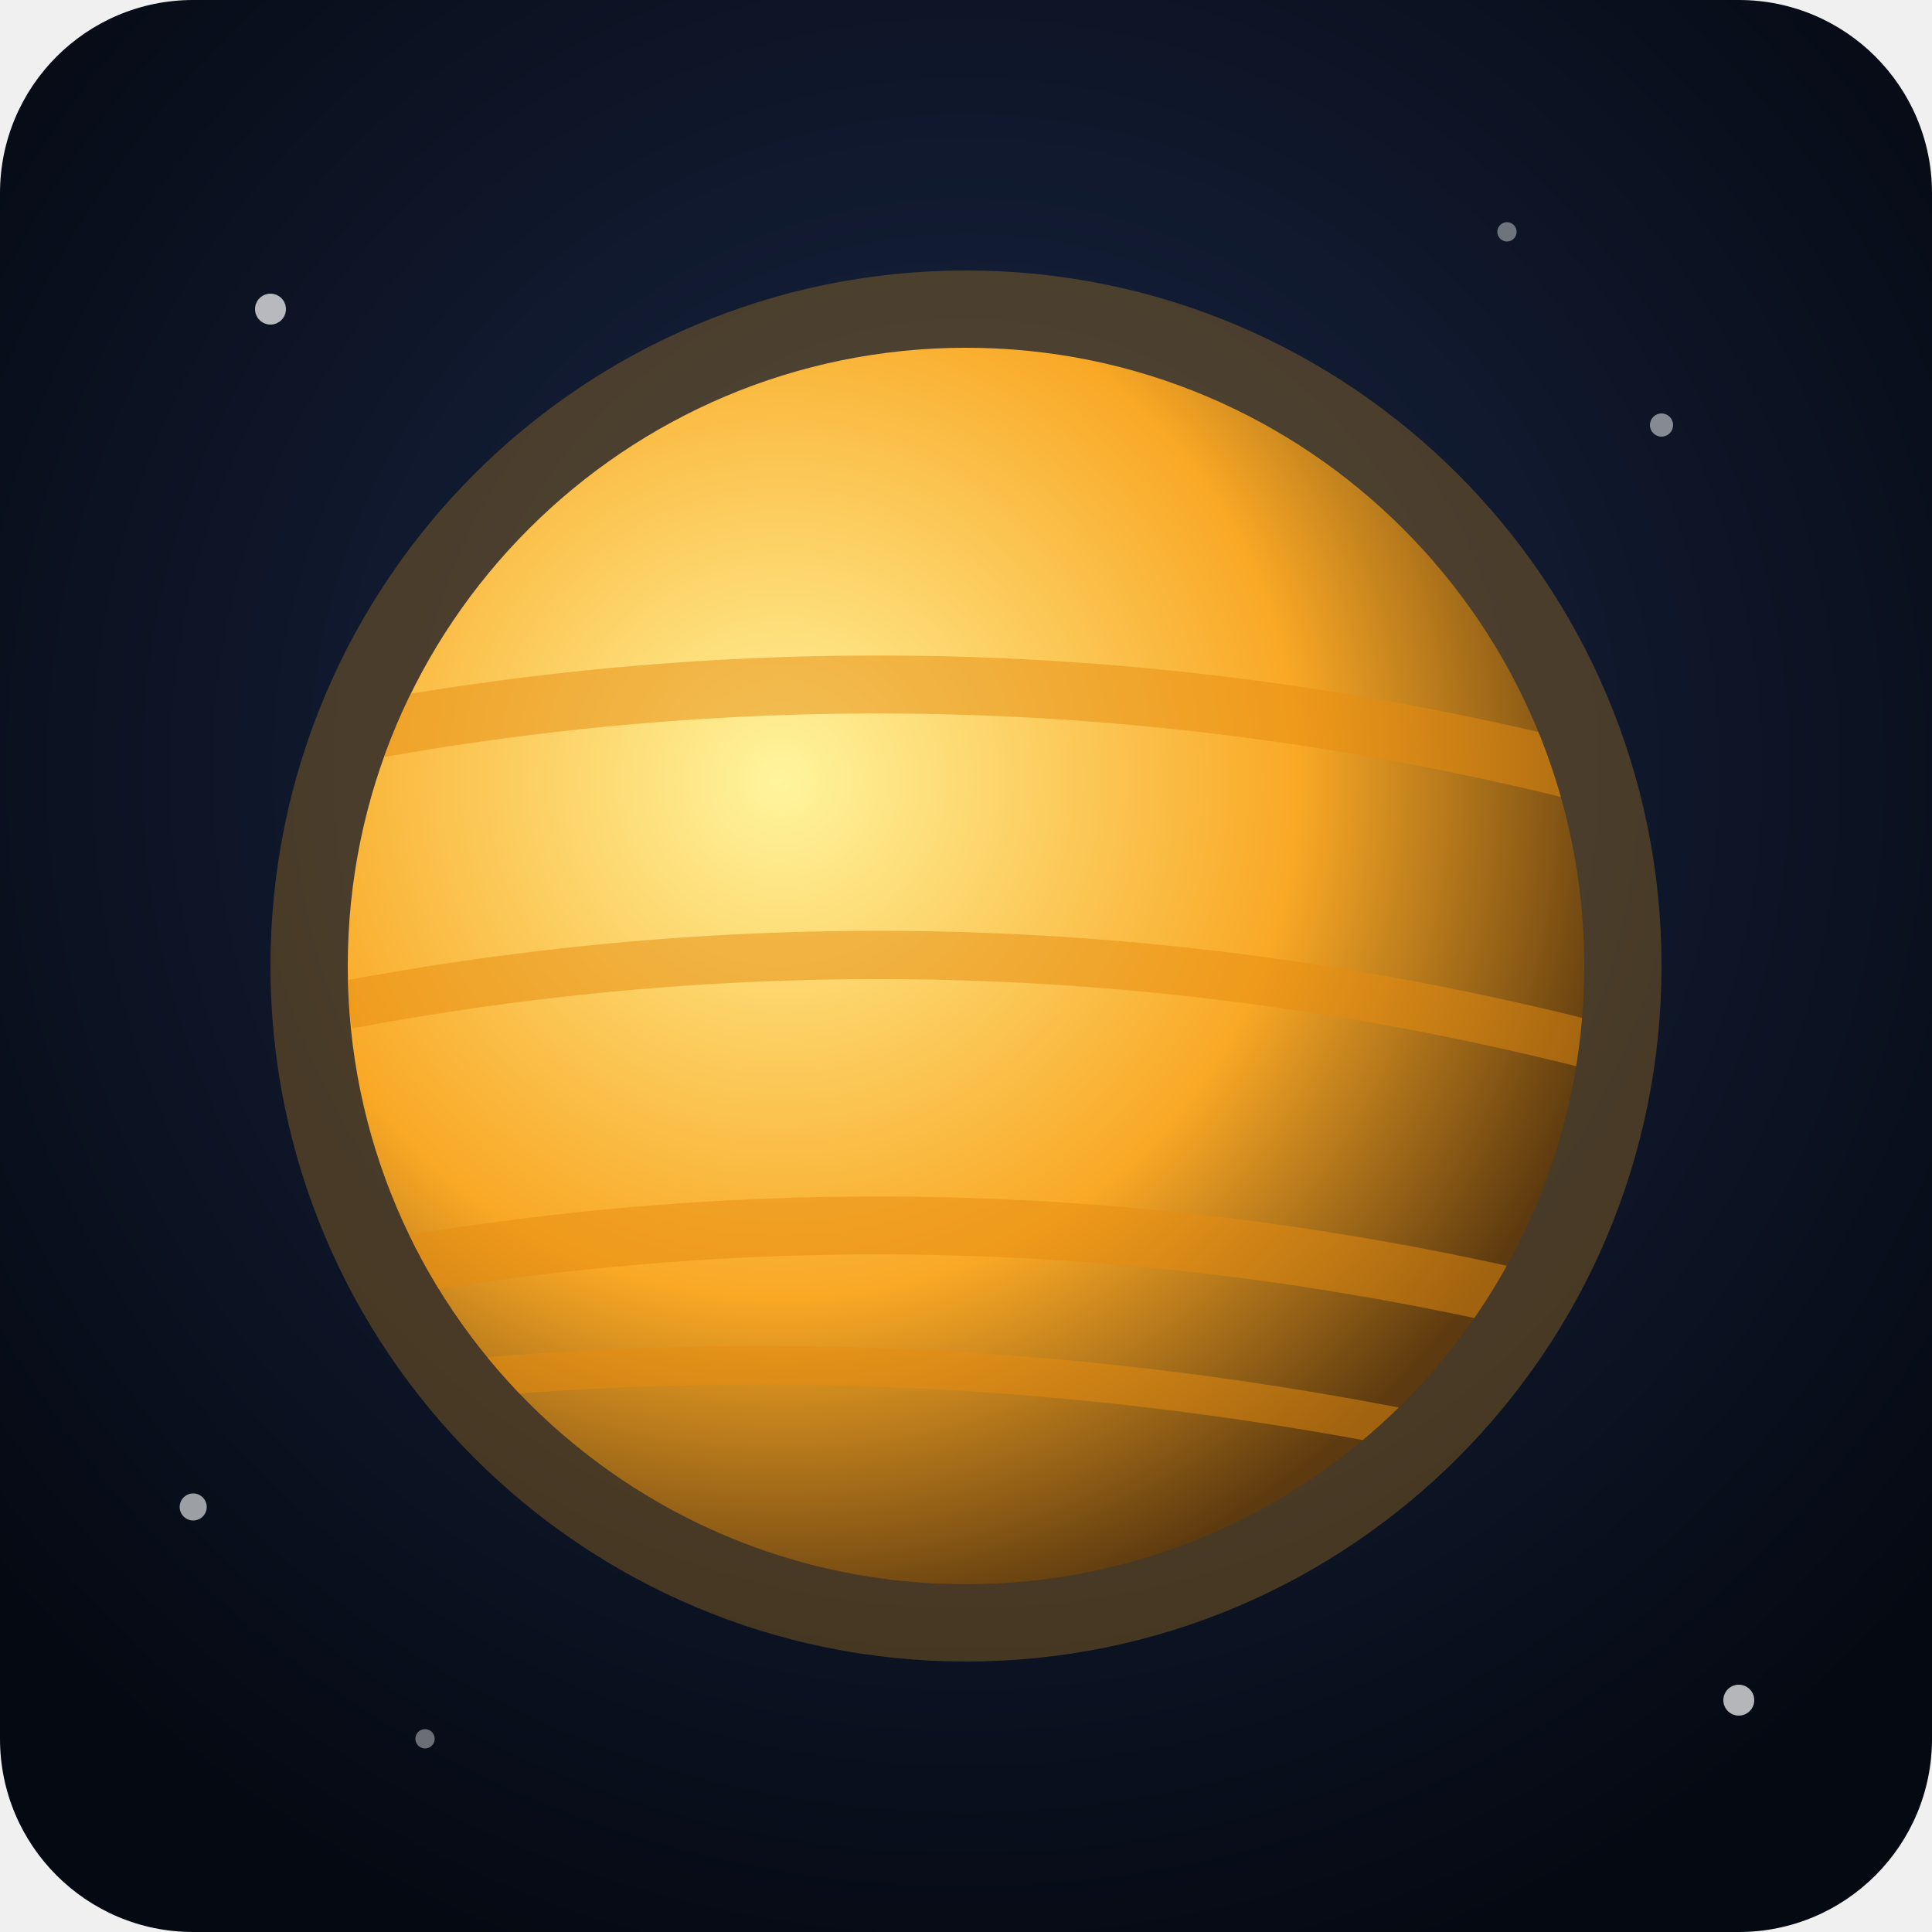
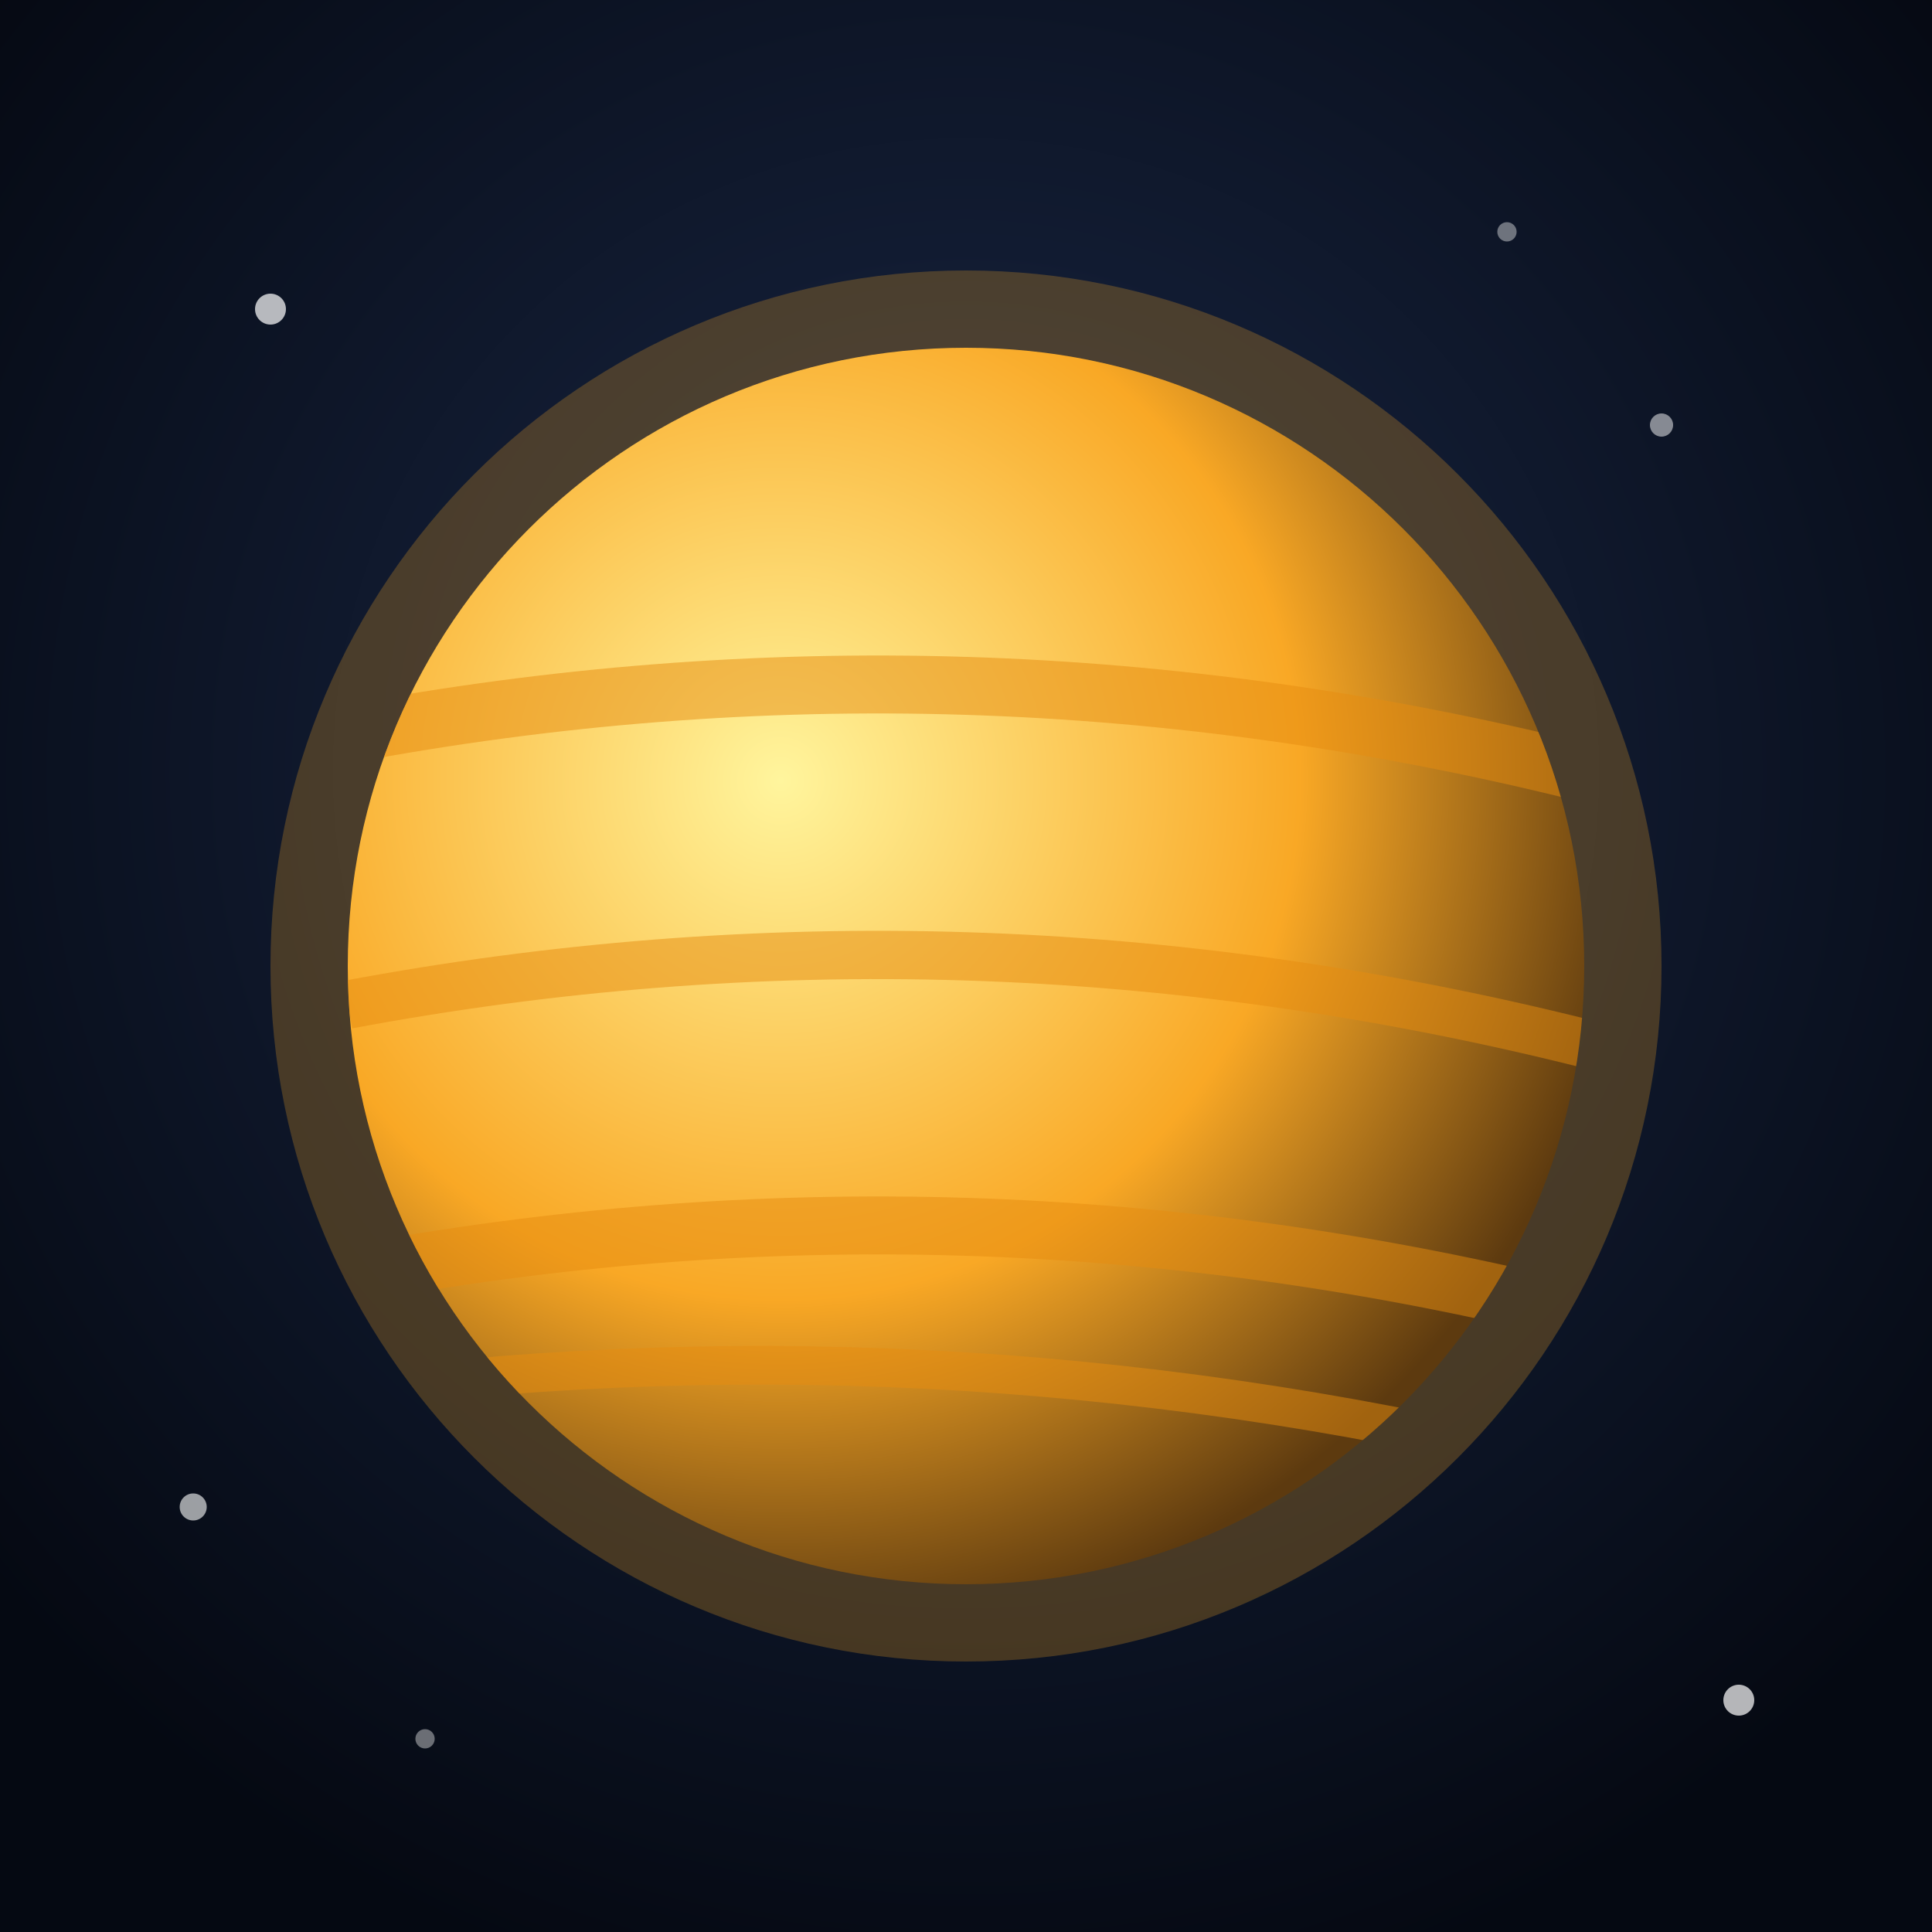
<svg xmlns="http://www.w3.org/2000/svg" viewBox="0 0 100 100">
  <defs>
    <radialGradient id="bg" cx="50%" cy="40%" r="65%">
      <stop offset="0%" stop-color="#1a2847" />
      <stop offset="100%" stop-color="#050912" />
    </radialGradient>
  </defs>
-   <rect width="100" height="100" rx="10" fill="url(#bg)" />
+   <rect width="100" height="100" rx="0" fill="url(#bg)" />
  <circle cx="14" cy="16" r="0.8" fill="white" opacity="0.7" />
  <circle cx="86" cy="22" r="0.6" fill="white" opacity="0.5" />
  <circle cx="10" cy="78" r="0.7" fill="white" opacity="0.6" />
  <circle cx="90" cy="88" r="0.8" fill="white" opacity="0.7" />
  <circle cx="78" cy="12" r="0.5" fill="white" opacity="0.4" />
  <circle cx="22" cy="90" r="0.5" fill="white" opacity="0.4" />
  <defs>
    <radialGradient id="vp" cx="35%" cy="35%" r="70%">
      <stop offset="0%" stop-color="#FFF59D" />
      <stop offset="60%" stop-color="#F9A825" />
      <stop offset="100%" stop-color="#5D3A0F" />
    </radialGradient>
  </defs>
  <circle cx="50" cy="50" r="36" fill="#F9A825" opacity="0.25" />
  <circle cx="50" cy="50" r="32" fill="url(#vp)" />
  <clipPath id="vpc">
    <circle cx="50" cy="50" r="32" />
  </clipPath>
  <g clip-path="url(#vpc)" opacity="0.5">
    <path d="M 18,38 Q 50,32 82,40" fill="none" stroke="#E68B0F" stroke-width="3" />
    <path d="M 18,52 Q 50,46 82,54" fill="none" stroke="#E68B0F" stroke-width="2.5" />
    <path d="M 18,66 Q 50,60 82,68" fill="none" stroke="#E68B0F" stroke-width="3" />
    <path d="M 18,72 Q 50,68 82,76" fill="none" stroke="#E68B0F" stroke-width="2" />
  </g>
</svg>
